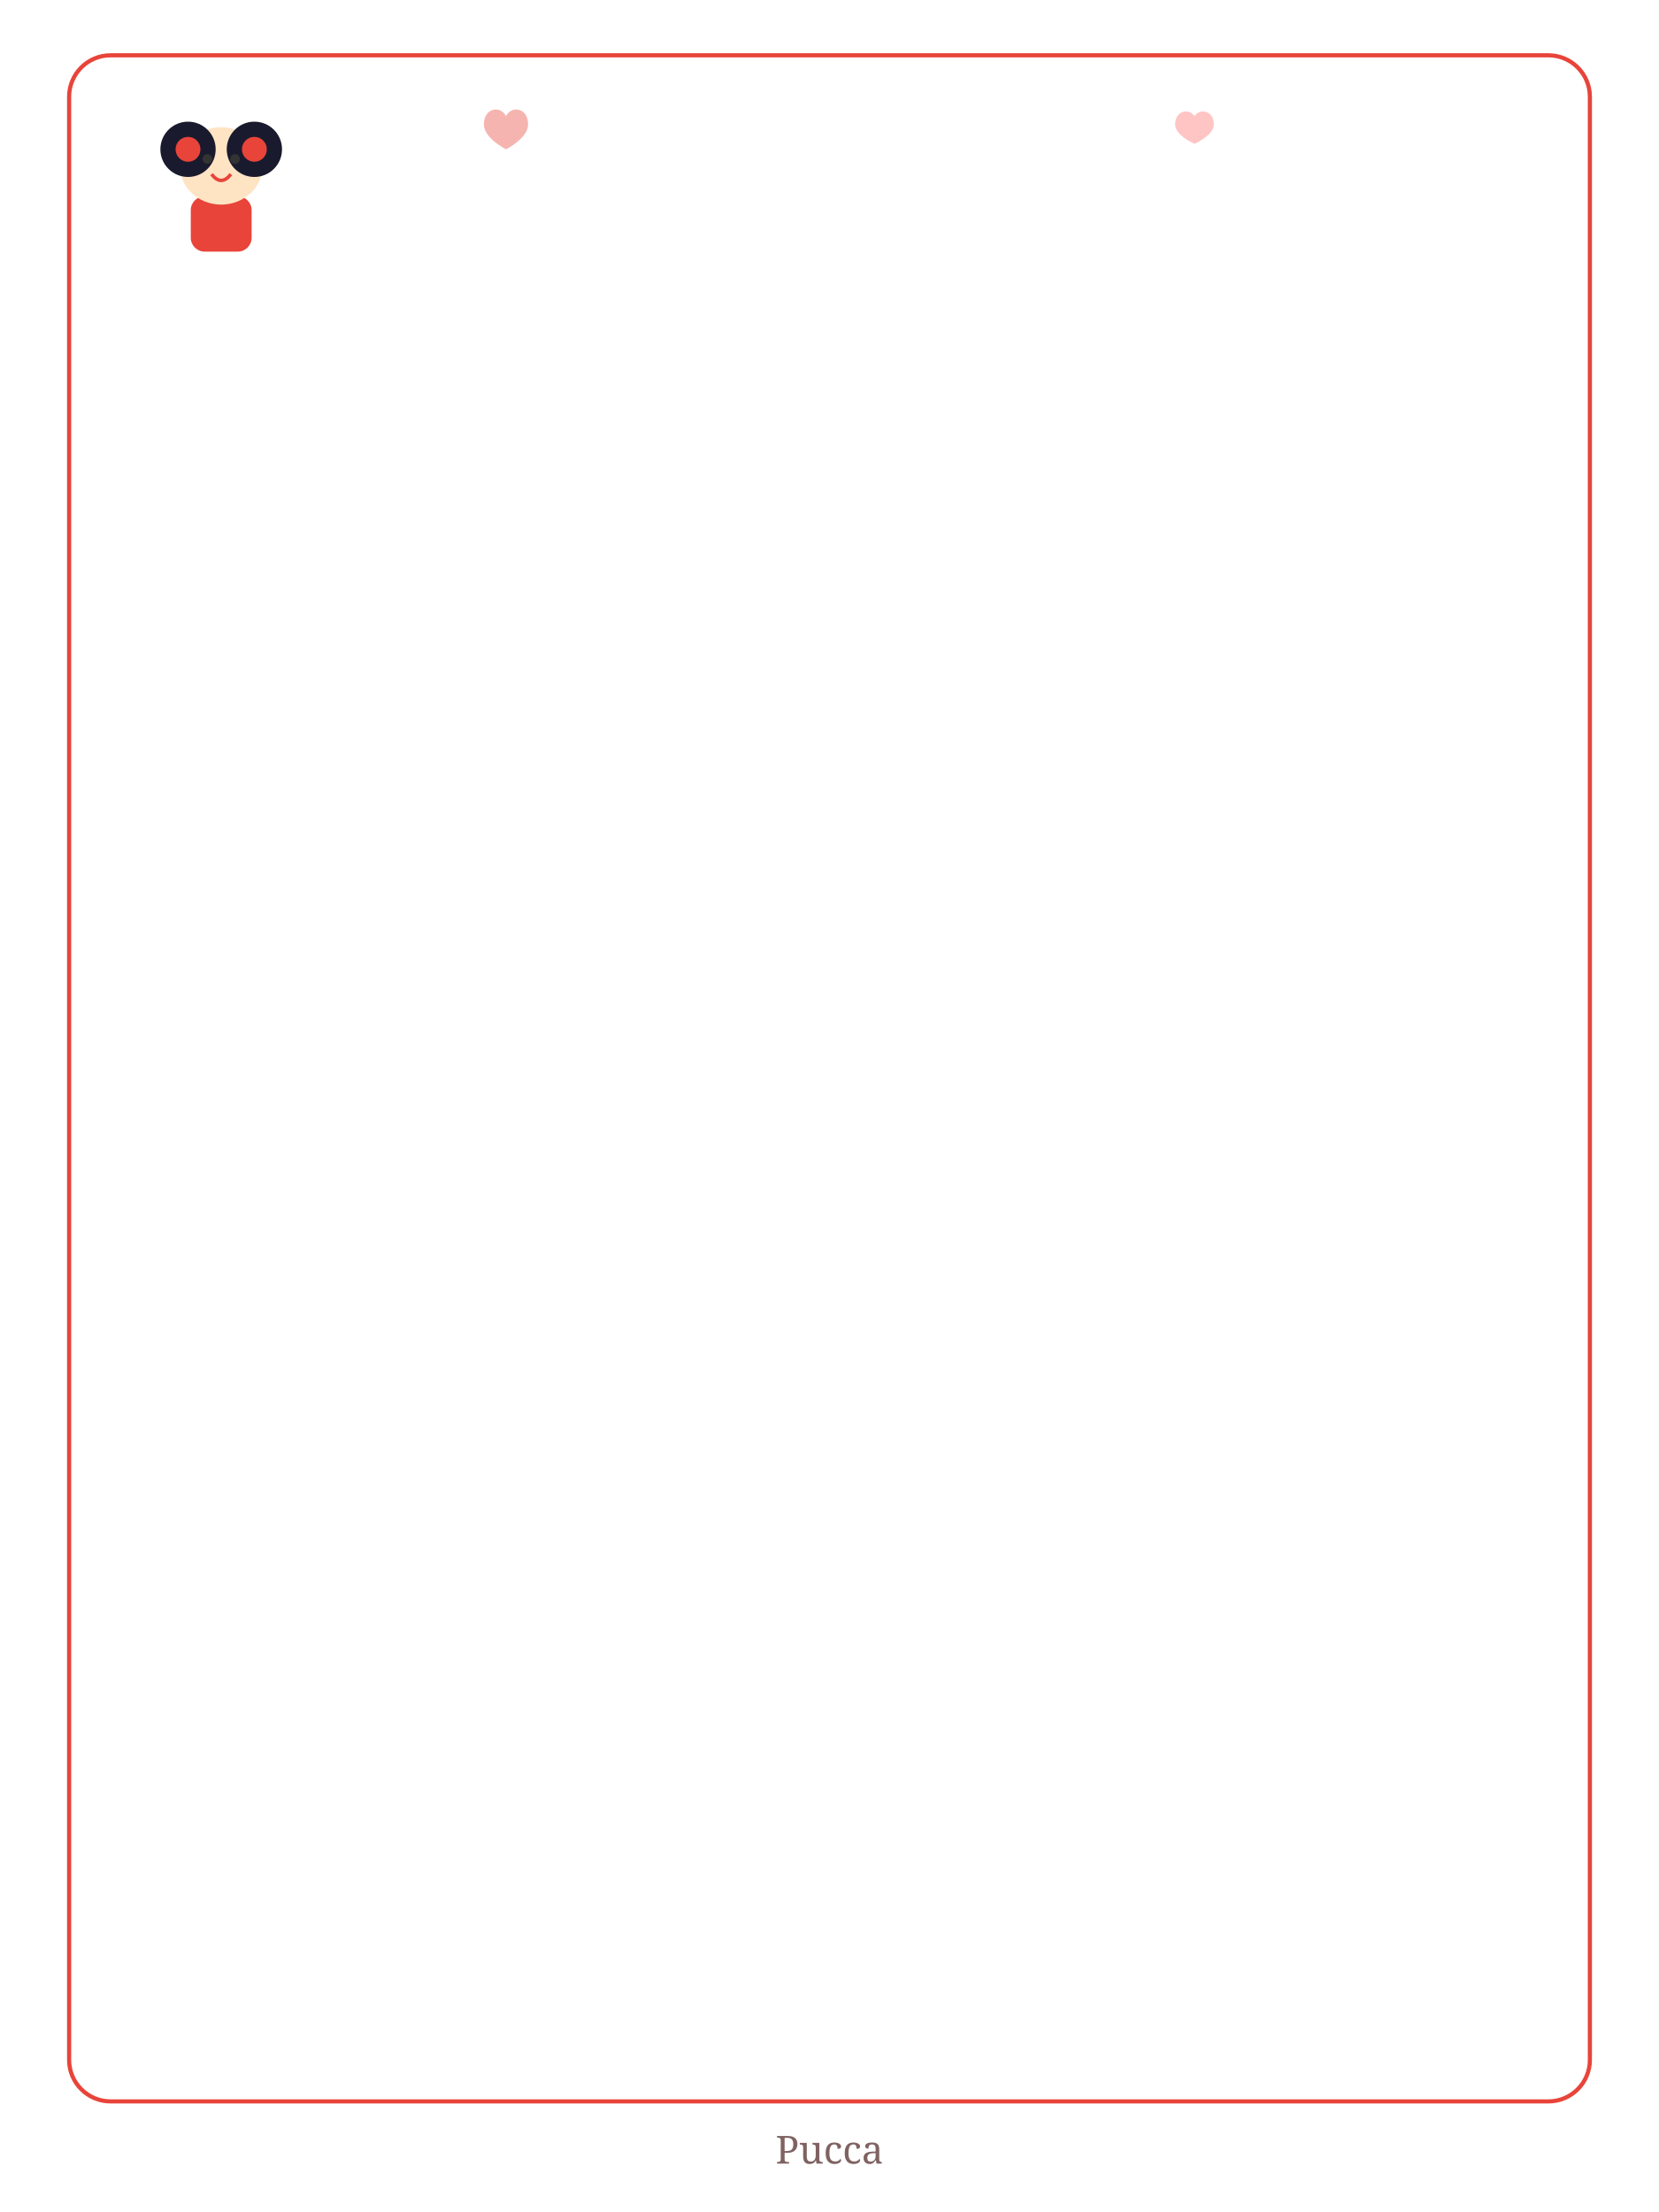
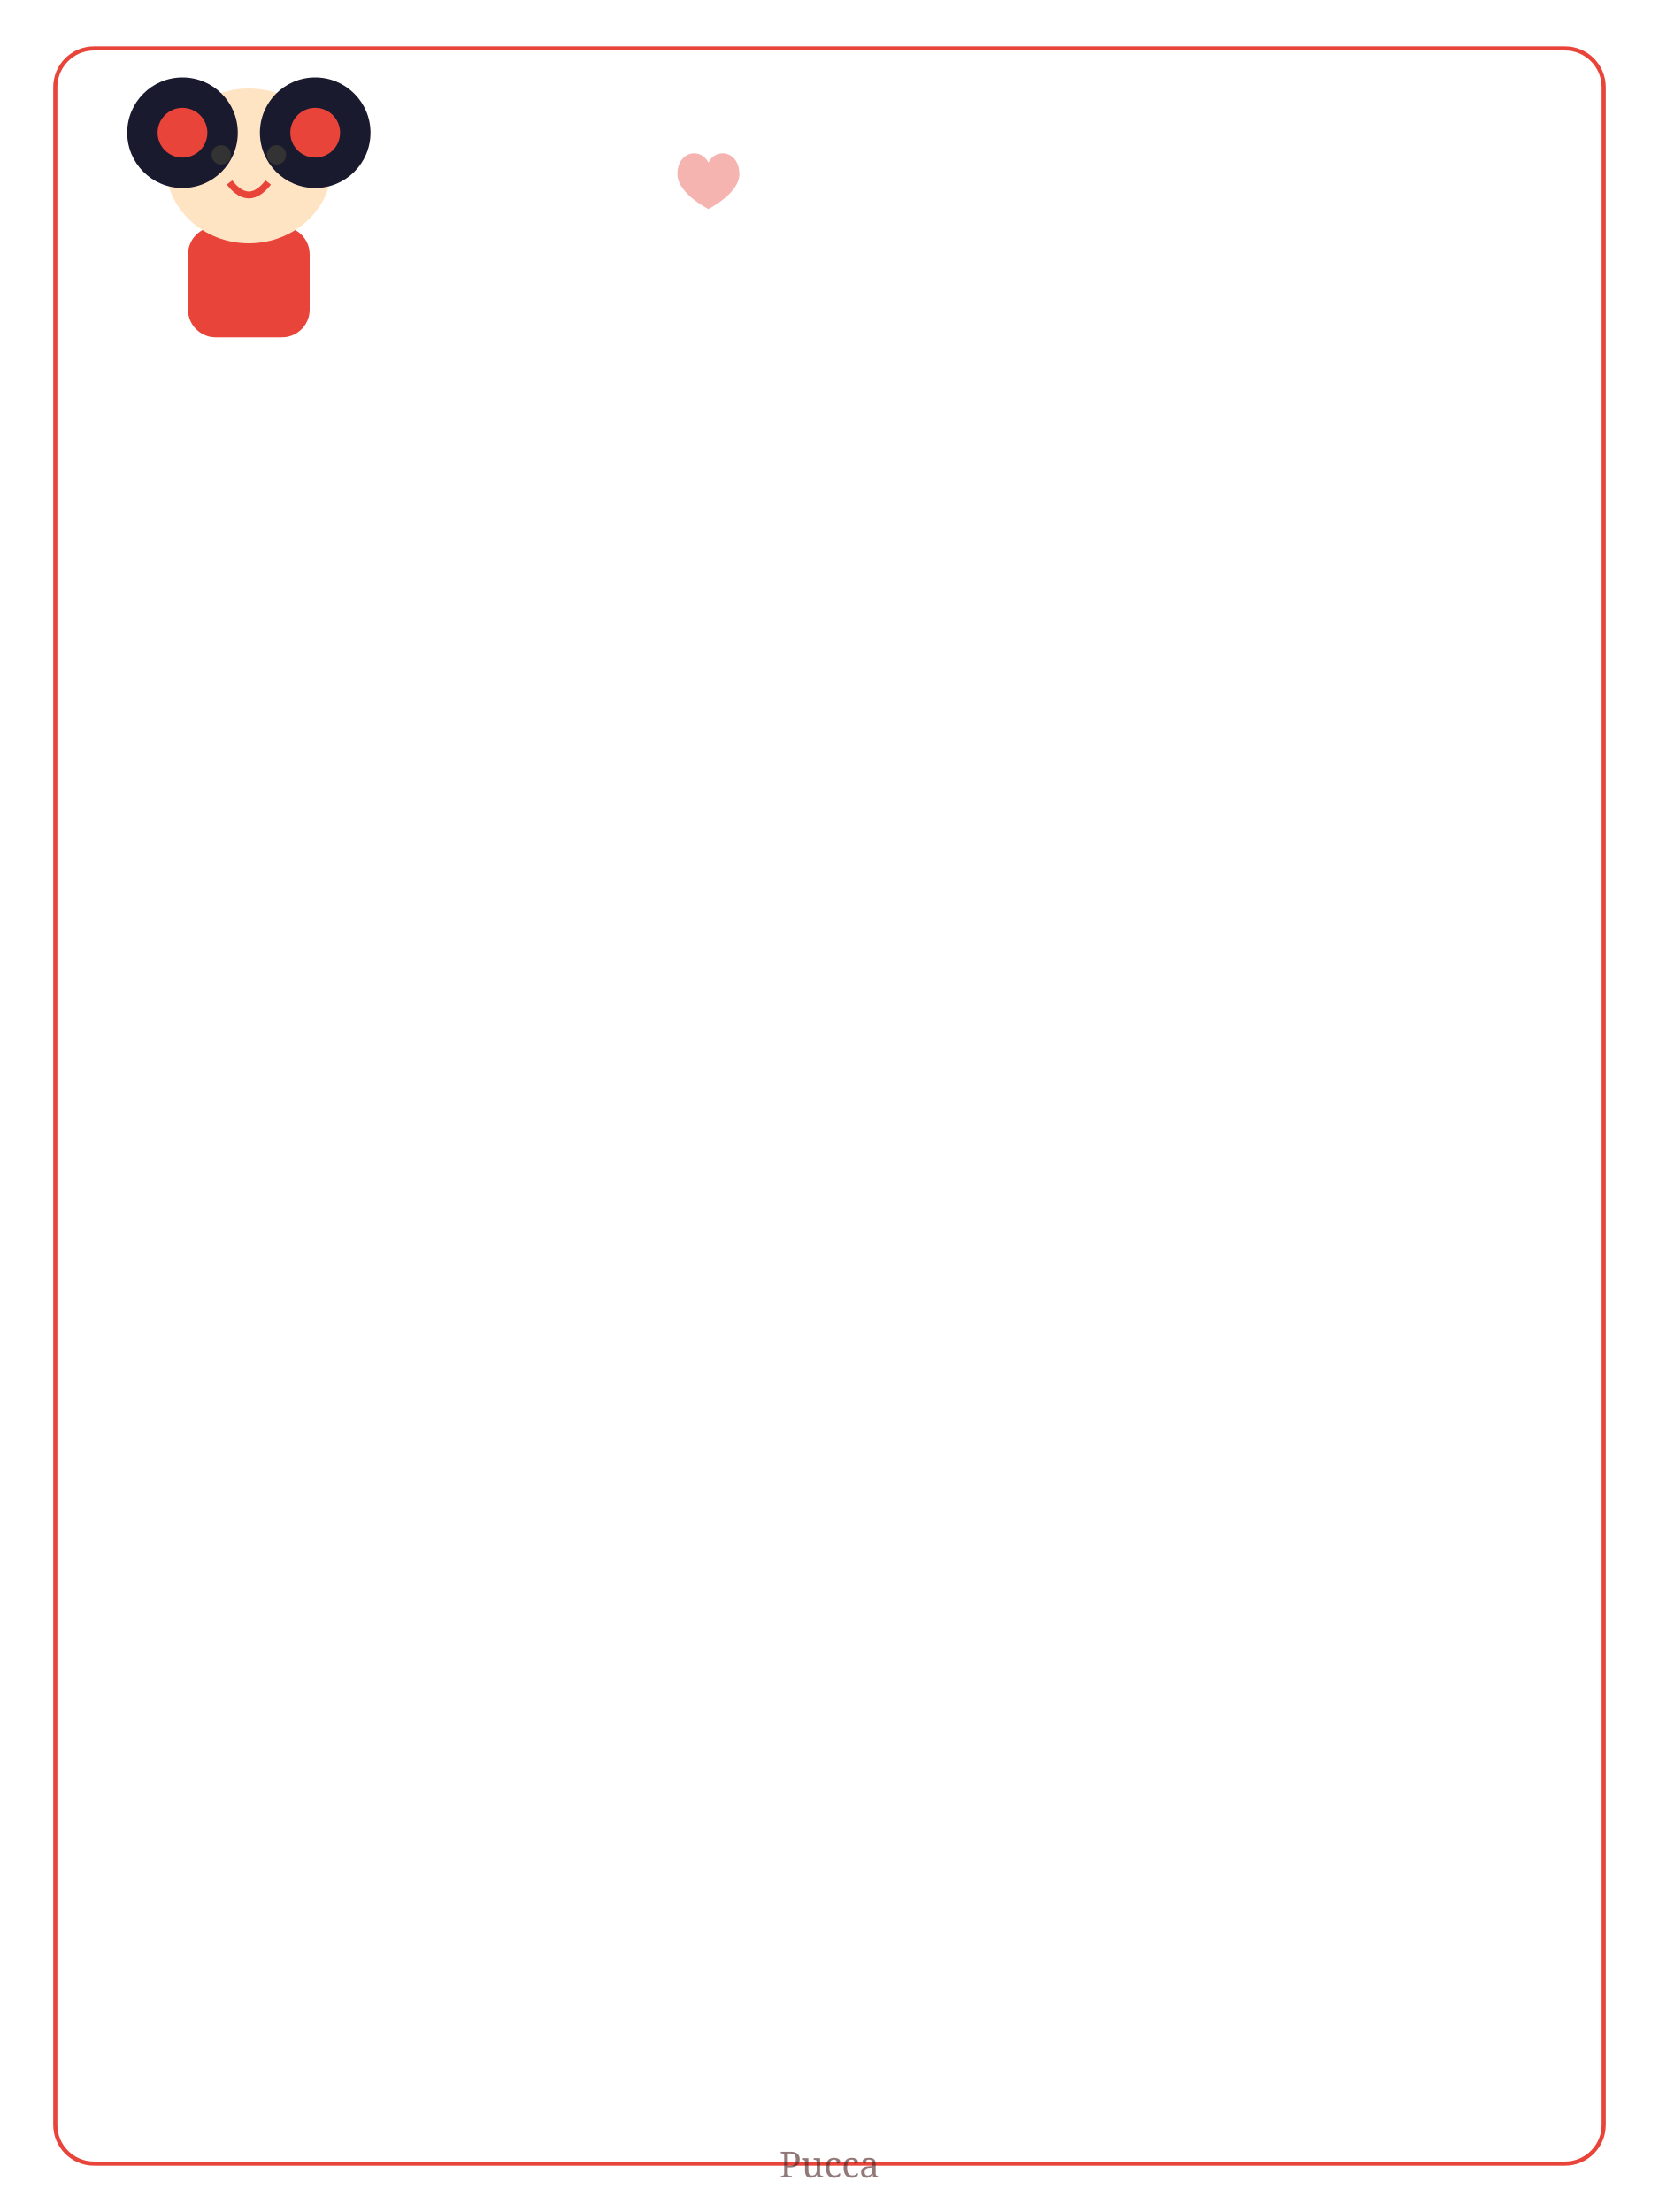
<svg xmlns="http://www.w3.org/2000/svg" viewBox="0 0 1200 1600">
-   <rect x="50" y="40" width="1100" height="1480" rx="30" fill="none" stroke="#E8443A" stroke-width="3" />
-   <g transform="translate(160,120)">
+   <rect x="40" y="35" width="1120" height="1530" rx="28" fill="none" stroke="#E8443A" stroke-width="3" />
+   <g transform="translate(180,120) scale(2)">
    <rect x="-22" y="22" width="44" height="40" rx="10" fill="#E8443A" />
    <ellipse cx="0" cy="0" rx="30" ry="28" fill="#FFE4C4" />
    <circle cx="-24" cy="-12" r="20" fill="#1A1A2E" />
    <circle cx="24" cy="-12" r="20" fill="#1A1A2E" />
    <circle cx="-24" cy="-12" r="9" fill="#E8443A" />
    <circle cx="24" cy="-12" r="9" fill="#E8443A" />
-     <circle cx="-10" cy="-5" r="3.5" fill="#333" />
-     <circle cx="10" cy="-5" r="3.5" fill="#333" />
+     <circle cx="-10" cy="-4" r="3.5" fill="#333" />
+     <circle cx="10" cy="-4" r="3.5" fill="#333" />
    <path d="M-7 6 Q0 15 7 6" stroke="#E8443A" stroke-width="2.5" fill="none" />
  </g>
-   <path d="M350 90 C350 78 362 76 366 84 C370 76 382 78 382 90 C382 100 366 108 366 108 C366 108 350 100 350 90Z" fill="#E8443A" opacity="0.4" />
-   <path d="M850 90 C850 80 860 78 864 84 C868 78 878 80 878 90 C878 98 864 104 864 104 C864 104 850 98 850 90Z" fill="#FF6B6B" opacity="0.4" />
-   <text x="600" y="1565" text-anchor="middle" font-size="28" fill="#4A2020" font-family="Georgia,serif" opacity="0.7">Pucca</text>
+   <path d="M350 90 C350 78 362 76 366 84 C370 76 382 78 382 90 C382 100 366 108 366 108 C366 108 350 100 350 90Z" fill="#E8443A" opacity="0.4" transform="scale(1.4)" />
+   <text x="600" y="1575" text-anchor="middle" font-size="26" fill="#4A2020" font-family="Georgia,serif" opacity="0.6">Pucca</text>
</svg>
